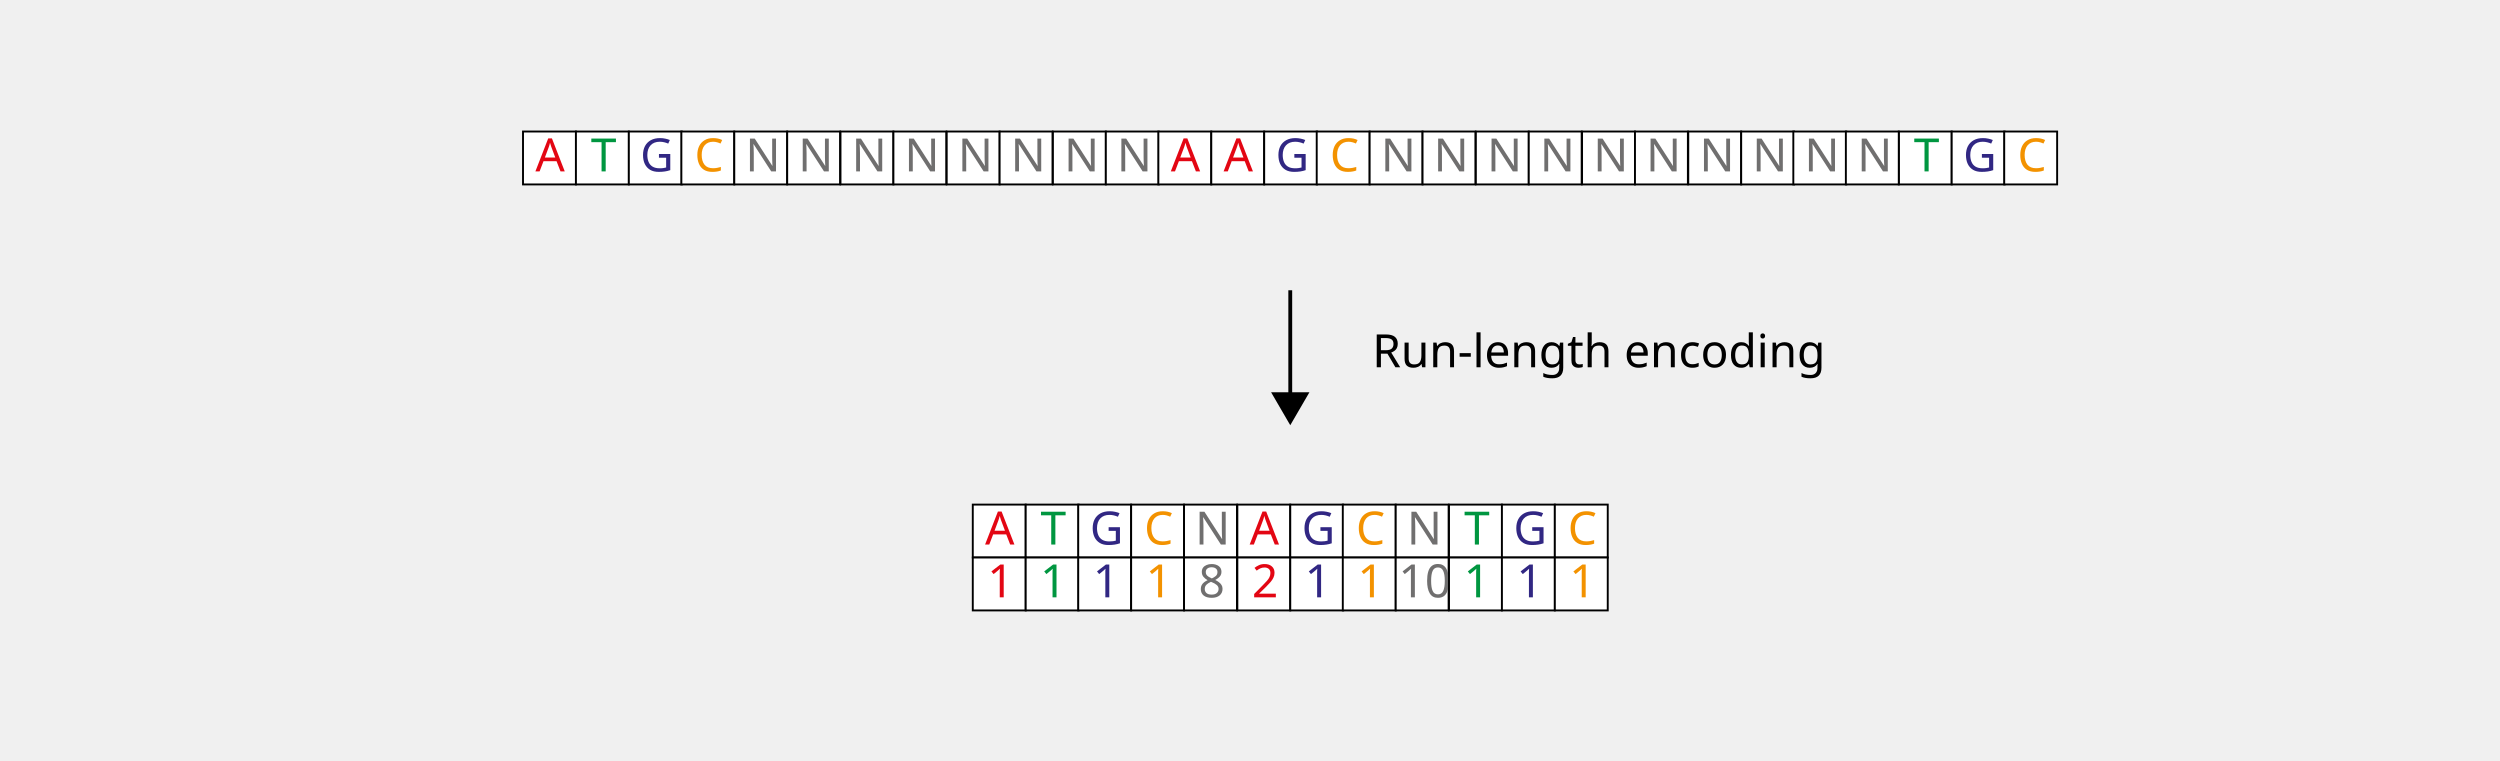
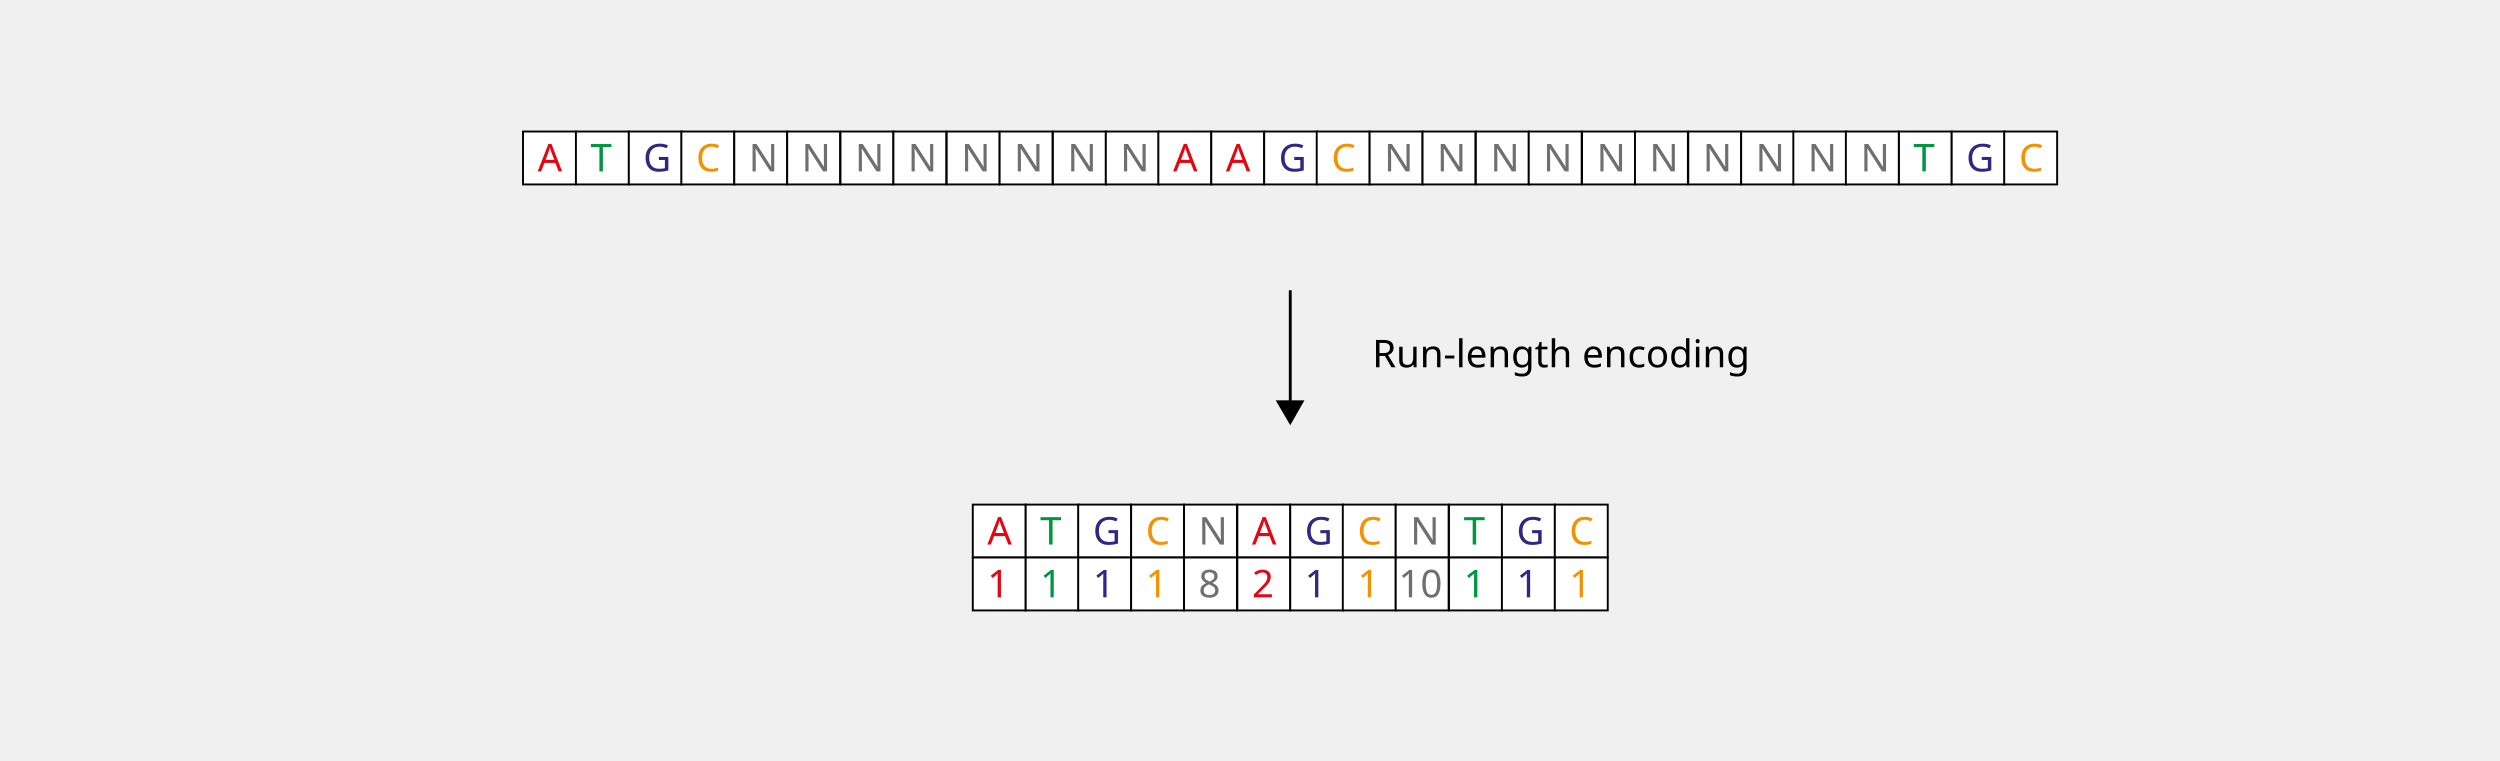
<svg xmlns="http://www.w3.org/2000/svg" version="1.1" id="Layer_1" x="0px" y="0px" viewBox="0 0 652 198.4" style="enable-background:new 0 0 652 198.4;" xml:space="preserve">
  <style type="text/css">
- 	.st0{font-family:'MyriadPro-Regular';}
- 	.st1{font-size:12px;}
- 	.st2{fill:none;stroke:#000000;stroke-miterlimit:10;}
+ 	.st0{font-family:'ArialMT';}
+ 	.st1{font-size:10px;}
+ 	.st2{fill:none;stroke:#000000;stroke-width:0.75;stroke-miterlimit:10;}
	.st3{fill:#FFFFFF;stroke:#000000;stroke-width:0.5;stroke-miterlimit:10;}
	.st4{fill:#E30613;}
- 	.st5{fill:#009640;}
- 	.st6{fill:#312783;}
- 	.st7{fill:#F39200;}
- 	.st8{fill:#706F6F;}
+ 	.st5{font-family:'FiraCode-Regular';}
+ 	.st6{fill:#009640;}
+ 	.st7{fill:#312783;}
+ 	.st8{fill:#F39200;}
+ 	.st9{fill:#706F6F;}
</style>
  <text transform="matrix(1 0 0 1 357.894 95.7888)" class="st0 st1">Run-length encoding</text>
  <g>
    <g>
-       <line class="st2" x1="336.5" y1="75.7" x2="336.5" y2="103.7" />
+       <line class="st2" x1="336.5" y1="75.7" x2="336.5" y2="105.5" />
      <g>
-         <polygon points="331.5,102.3 336.5,110.9 341.5,102.3    " />
+         <polygon points="332.7,104.4 336.5,110.9 340.2,104.4    " />
      </g>
    </g>
  </g>
  <g>
    <rect x="136.4" y="34.3" class="st3" width="13.8" height="13.8" />
-     <text transform="matrix(1 0 0 1 139.6321 44.702)" class="st4 st0 st1">A</text>
+     <text transform="matrix(1 0 0 1 140.2273 44.702)" class="st4 st5 st1">A</text>
    <rect x="150.2" y="34.3" class="st3" width="13.8" height="13.8" />
-     <text transform="matrix(1 0 0 1 154.0902 44.702)" class="st5 st0 st1">T</text>
+     <text transform="matrix(1 0 0 1 153.9954 44.702)" class="st6 st5 st1">T</text>
    <rect x="164" y="34.3" class="st3" width="13.8" height="13.8" />
-     <text transform="matrix(1 0 0 1 166.9642 44.702)" class="st6 st0 st1">G</text>
+     <text transform="matrix(1 0 0 1 167.7636 44.702)" class="st7 st5 st1">G</text>
    <rect x="177.7" y="34.3" class="st3" width="13.8" height="13.8" />
-     <text transform="matrix(1 0 0 1 181.1284 44.702)" class="st7 st0 st1">C</text>
+     <text transform="matrix(1 0 0 1 181.5317 44.702)" class="st8 st5 st1">C</text>
    <rect x="191.5" y="34.3" class="st3" width="13.8" height="13.8" />
-     <text transform="matrix(1 0 0 1 194.4287 44.702)" class="st8 st0 st1">N</text>
+     <text transform="matrix(1 0 0 1 195.2998 44.702)" class="st9 st5 st1">N</text>
    <rect x="205.3" y="34.3" class="st3" width="13.8" height="13.8" />
-     <text transform="matrix(1 0 0 1 208.1968 44.702)" class="st8 st0 st1">N</text>
+     <text transform="matrix(1 0 0 1 209.0679 44.702)" class="st9 st5 st1">N</text>
    <rect x="219.2" y="34.3" class="st3" width="13.8" height="13.8" />
-     <text transform="matrix(1 0 0 1 222.1293 44.702)" class="st8 st0 st1">N</text>
+     <text transform="matrix(1 0 0 1 223.0004 44.702)" class="st9 st5 st1">N</text>
    <rect x="233" y="34.3" class="st3" width="13.8" height="13.8" />
-     <text transform="matrix(1 0 0 1 235.8974 44.702)" class="st8 st0 st1">N</text>
+     <text transform="matrix(1 0 0 1 236.7685 44.702)" class="st9 st5 st1">N</text>
    <rect x="246.9" y="34.3" class="st3" width="13.8" height="13.8" />
-     <text transform="matrix(1 0 0 1 249.83 44.702)" class="st8 st0 st1">N</text>
+     <text transform="matrix(1 0 0 1 250.7011 44.702)" class="st9 st5 st1">N</text>
    <rect x="260.7" y="34.3" class="st3" width="13.8" height="13.8" />
-     <text transform="matrix(1 0 0 1 263.5981 44.702)" class="st8 st0 st1">N</text>
+     <text transform="matrix(1 0 0 1 264.4692 44.702)" class="st9 st5 st1">N</text>
    <rect x="274.6" y="34.3" class="st3" width="13.8" height="13.8" />
-     <text transform="matrix(1 0 0 1 277.5306 44.702)" class="st8 st0 st1">N</text>
+     <text transform="matrix(1 0 0 1 278.4017 44.702)" class="st9 st5 st1">N</text>
    <rect x="288.4" y="34.3" class="st3" width="13.8" height="13.8" />
-     <text transform="matrix(1 0 0 1 291.2987 44.702)" class="st8 st0 st1">N</text>
+     <text transform="matrix(1 0 0 1 292.1698 44.702)" class="st9 st5 st1">N</text>
    <rect x="302.1" y="34.3" class="st3" width="13.8" height="13.8" />
-     <text transform="matrix(1 0 0 1 305.3427 44.702)" class="st4 st0 st1">A</text>
+     <text transform="matrix(1 0 0 1 305.9379 44.702)" class="st4 st5 st1">A</text>
    <rect x="315.9" y="34.3" class="st3" width="13.8" height="13.8" />
-     <text transform="matrix(1 0 0 1 319.1108 44.702)" class="st4 st0 st1">A</text>
+     <text transform="matrix(1 0 0 1 319.7061 44.702)" class="st4 st5 st1">A</text>
    <rect x="329.7" y="34.3" class="st3" width="13.8" height="13.8" />
-     <text transform="matrix(1 0 0 1 332.6748 44.702)" class="st6 st0 st1">G</text>
+     <text transform="matrix(1 0 0 1 333.4742 44.702)" class="st7 st5 st1">G</text>
    <rect x="343.4" y="34.3" class="st3" width="13.8" height="13.8" />
-     <text transform="matrix(1 0 0 1 346.839 44.702)" class="st7 st0 st1">C</text>
+     <text transform="matrix(1 0 0 1 347.2423 44.702)" class="st8 st5 st1">C</text>
    <rect x="357.2" y="34.3" class="st3" width="13.8" height="13.8" />
-     <text transform="matrix(1 0 0 1 360.1393 44.702)" class="st8 st0 st1">N</text>
+     <text transform="matrix(1 0 0 1 361.0104 44.702)" class="st9 st5 st1">N</text>
    <rect x="371" y="34.3" class="st3" width="13.8" height="13.8" />
-     <text transform="matrix(1 0 0 1 373.9074 44.702)" class="st8 st0 st1">N</text>
+     <text transform="matrix(1 0 0 1 374.7785 44.702)" class="st9 st5 st1">N</text>
    <rect x="384.9" y="34.3" class="st3" width="13.8" height="13.8" />
-     <text transform="matrix(1 0 0 1 387.8399 44.702)" class="st8 st0 st1">N</text>
+     <text transform="matrix(1 0 0 1 388.711 44.702)" class="st9 st5 st1">N</text>
    <rect x="398.7" y="34.3" class="st3" width="13.8" height="13.8" />
-     <text transform="matrix(1 0 0 1 401.6081 44.702)" class="st8 st0 st1">N</text>
+     <text transform="matrix(1 0 0 1 402.4792 44.702)" class="st9 st5 st1">N</text>
    <rect x="412.6" y="34.3" class="st3" width="13.8" height="13.8" />
-     <text transform="matrix(1 0 0 1 415.5406 44.702)" class="st8 st0 st1">N</text>
+     <text transform="matrix(1 0 0 1 416.4117 44.702)" class="st9 st5 st1">N</text>
    <rect x="426.4" y="34.3" class="st3" width="13.8" height="13.8" />
-     <text transform="matrix(1 0 0 1 429.3087 44.702)" class="st8 st0 st1">N</text>
+     <text transform="matrix(1 0 0 1 430.1798 44.702)" class="st9 st5 st1">N</text>
    <rect x="440.3" y="34.3" class="st3" width="13.8" height="13.8" />
-     <text transform="matrix(1 0 0 1 443.2413 44.702)" class="st8 st0 st1">N</text>
+     <text transform="matrix(1 0 0 1 444.1124 44.702)" class="st9 st5 st1">N</text>
    <rect x="454.1" y="34.3" class="st3" width="13.8" height="13.8" />
-     <text transform="matrix(1 0 0 1 457.0094 44.702)" class="st8 st0 st1">N</text>
+     <text transform="matrix(1 0 0 1 457.8805 44.702)" class="st9 st5 st1">N</text>
    <rect x="495.2" y="34.3" class="st3" width="13.8" height="13.8" />
-     <text transform="matrix(1 0 0 1 499.1147 44.702)" class="st5 st0 st1">T</text>
+     <text transform="matrix(1 0 0 1 499.02 44.702)" class="st6 st5 st1">T</text>
    <rect x="509" y="34.3" class="st3" width="13.8" height="13.8" />
-     <text transform="matrix(1 0 0 1 511.9888 44.702)" class="st6 st0 st1">G</text>
+     <text transform="matrix(1 0 0 1 512.7881 44.702)" class="st7 st5 st1">G</text>
    <rect x="522.7" y="34.3" class="st3" width="13.8" height="13.8" />
-     <text transform="matrix(1 0 0 1 526.1529 44.702)" class="st7 st0 st1">C</text>
+     <text transform="matrix(1 0 0 1 526.5562 44.702)" class="st8 st5 st1">C</text>
    <rect x="467.7" y="34.3" class="st3" width="13.8" height="13.8" />
-     <text transform="matrix(1 0 0 1 470.6127 44.702)" class="st8 st0 st1">N</text>
+     <text transform="matrix(1 0 0 1 471.4838 44.702)" class="st9 st5 st1">N</text>
    <rect x="481.4" y="34.3" class="st3" width="13.8" height="13.8" />
-     <text transform="matrix(1 0 0 1 484.3808 44.702)" class="st8 st0 st1">N</text>
+     <text transform="matrix(1 0 0 1 485.2519 44.702)" class="st9 st5 st1">N</text>
  </g>
  <g>
    <rect x="253.7" y="131.6" class="st3" width="13.8" height="13.8" />
-     <text transform="matrix(1 0 0 1 256.9075 142.0193)" class="st4 st0 st1">A</text>
+     <text transform="matrix(1 0 0 1 257.5027 142.0193)" class="st4 st5 st1">A</text>
    <rect x="267.5" y="131.6" class="st3" width="13.8" height="13.8" />
-     <text transform="matrix(1 0 0 1 271.3655 142.0193)" class="st5 st0 st1">T</text>
+     <text transform="matrix(1 0 0 1 271.2708 142.0193)" class="st6 st5 st1">T</text>
    <rect x="281.2" y="131.6" class="st3" width="13.8" height="13.8" />
-     <text transform="matrix(1 0 0 1 284.2396 142.0193)" class="st6 st0 st1">G</text>
+     <text transform="matrix(1 0 0 1 285.0389 142.0193)" class="st7 st5 st1">G</text>
    <rect x="295" y="131.6" class="st3" width="13.8" height="13.8" />
-     <text transform="matrix(1 0 0 1 298.4037 142.0193)" class="st7 st0 st1">C</text>
+     <text transform="matrix(1 0 0 1 298.8071 142.0193)" class="st8 st5 st1">C</text>
    <rect x="308.8" y="131.6" class="st3" width="13.8" height="13.8" />
-     <text transform="matrix(1 0 0 1 311.7041 142.0193)" class="st8 st0 st1">N</text>
+     <text transform="matrix(1 0 0 1 312.5752 142.0193)" class="st9 st5 st1">N</text>
    <rect x="322.7" y="131.6" class="st3" width="13.8" height="13.8" />
-     <text transform="matrix(1 0 0 1 325.9125 142.0193)" class="st4 st0 st1">A</text>
+     <text transform="matrix(1 0 0 1 326.5077 142.0193)" class="st4 st5 st1">A</text>
    <rect x="336.5" y="131.6" class="st3" width="13.8" height="13.8" />
-     <text transform="matrix(1 0 0 1 339.476 142.0193)" class="st6 st0 st1">G</text>
+     <text transform="matrix(1 0 0 1 340.2754 142.0193)" class="st7 st5 st1">G</text>
    <rect x="350.2" y="131.6" class="st3" width="13.8" height="13.8" />
-     <text transform="matrix(1 0 0 1 353.6402 142.0193)" class="st7 st0 st1">C</text>
+     <text transform="matrix(1 0 0 1 354.0435 142.0193)" class="st8 st5 st1">C</text>
    <rect x="364" y="131.6" class="st3" width="13.8" height="13.8" />
-     <text transform="matrix(1 0 0 1 366.9405 142.0193)" class="st8 st0 st1">N</text>
+     <text transform="matrix(1 0 0 1 367.8116 142.0193)" class="st9 st5 st1">N</text>
    <rect x="253.7" y="145.4" class="st3" width="13.8" height="13.8" />
-     <text transform="matrix(1 0 0 1 257.5013 155.7875)" class="st4 st0 st1">1</text>
+     <text transform="matrix(1 0 0 1 257.5027 155.7875)" class="st4 st5 st1">1</text>
    <rect x="267.5" y="145.4" class="st3" width="13.8" height="13.8" />
-     <text transform="matrix(1 0 0 1 271.2693 155.7875)" class="st5 st0 st1">1</text>
+     <text transform="matrix(1 0 0 1 271.2708 155.7875)" class="st6 st5 st1">1</text>
    <rect x="281.2" y="145.4" class="st3" width="13.8" height="13.8" />
-     <text transform="matrix(1 0 0 1 285.0375 155.7875)" class="st6 st0 st1">1</text>
+     <text transform="matrix(1 0 0 1 285.0389 155.7875)" class="st7 st5 st1">1</text>
    <rect x="295" y="145.4" class="st3" width="13.8" height="13.8" />
-     <text transform="matrix(1 0 0 1 298.8056 155.7875)" class="st7 st0 st1">1</text>
+     <text transform="matrix(1 0 0 1 298.807 155.7875)" class="st8 st5 st1">1</text>
    <rect x="308.8" y="145.4" class="st3" width="13.8" height="13.8" />
-     <text transform="matrix(1 0 0 1 312.5737 155.7875)" class="st8 st0 st1">8</text>
+     <text transform="matrix(1 0 0 1 312.5752 155.7875)" class="st9 st5 st1">8</text>
    <rect x="322.7" y="145.4" class="st3" width="13.8" height="13.8" />
-     <text transform="matrix(1 0 0 1 326.5062 155.7875)" class="st4 st0 st1">2</text>
+     <text transform="matrix(1 0 0 1 326.5077 155.7875)" class="st4 st5 st1">2</text>
    <rect x="336.5" y="145.4" class="st3" width="13.8" height="13.8" />
-     <text transform="matrix(1 0 0 1 340.2739 155.7875)" class="st6 st0 st1">1</text>
+     <text transform="matrix(1 0 0 1 340.2754 155.7875)" class="st7 st5 st1">1</text>
    <rect x="350.2" y="145.4" class="st3" width="13.8" height="13.8" />
-     <text transform="matrix(1 0 0 1 354.042 155.7875)" class="st7 st0 st1">1</text>
+     <text transform="matrix(1 0 0 1 354.0435 155.7875)" class="st8 st5 st1">1</text>
    <rect x="364" y="145.4" class="st3" width="13.8" height="13.8" />
-     <text transform="matrix(1 0 0 1 364.7325 155.7875)" class="st8 st0 st1">10</text>
+     <text transform="matrix(1 0 0 1 364.7345 155.7875)" class="st9 st5 st1">10</text>
    <rect x="377.9" y="131.6" class="st3" width="13.8" height="13.8" />
-     <text transform="matrix(1 0 0 1 381.8393 142.0193)" class="st5 st0 st1">T</text>
+     <text transform="matrix(1 0 0 1 381.7446 142.0193)" class="st6 st5 st1">T</text>
    <rect x="391.7" y="131.6" class="st3" width="13.8" height="13.8" />
-     <text transform="matrix(1 0 0 1 394.7134 142.0193)" class="st6 st0 st1">G</text>
+     <text transform="matrix(1 0 0 1 395.5127 142.0193)" class="st7 st5 st1">G</text>
    <rect x="405.5" y="131.6" class="st3" width="13.8" height="13.8" />
-     <text transform="matrix(1 0 0 1 408.8775 142.0193)" class="st7 st0 st1">C</text>
+     <text transform="matrix(1 0 0 1 409.2808 142.0193)" class="st8 st5 st1">C</text>
    <rect x="377.9" y="145.4" class="st3" width="13.8" height="13.8" />
-     <text transform="matrix(1 0 0 1 381.7431 155.7875)" class="st5 st0 st1">1</text>
+     <text transform="matrix(1 0 0 1 381.7446 155.7875)" class="st6 st5 st1">1</text>
    <rect x="391.7" y="145.4" class="st3" width="13.8" height="13.8" />
-     <text transform="matrix(1 0 0 1 395.5112 155.7875)" class="st6 st0 st1">1</text>
+     <text transform="matrix(1 0 0 1 395.5127 155.7875)" class="st7 st5 st1">1</text>
    <rect x="405.5" y="145.4" class="st3" width="13.8" height="13.8" />
-     <text transform="matrix(1 0 0 1 409.2793 155.7875)" class="st7 st0 st1">1</text>
+     <text transform="matrix(1 0 0 1 409.2808 155.7875)" class="st8 st5 st1">1</text>
  </g>
</svg>
